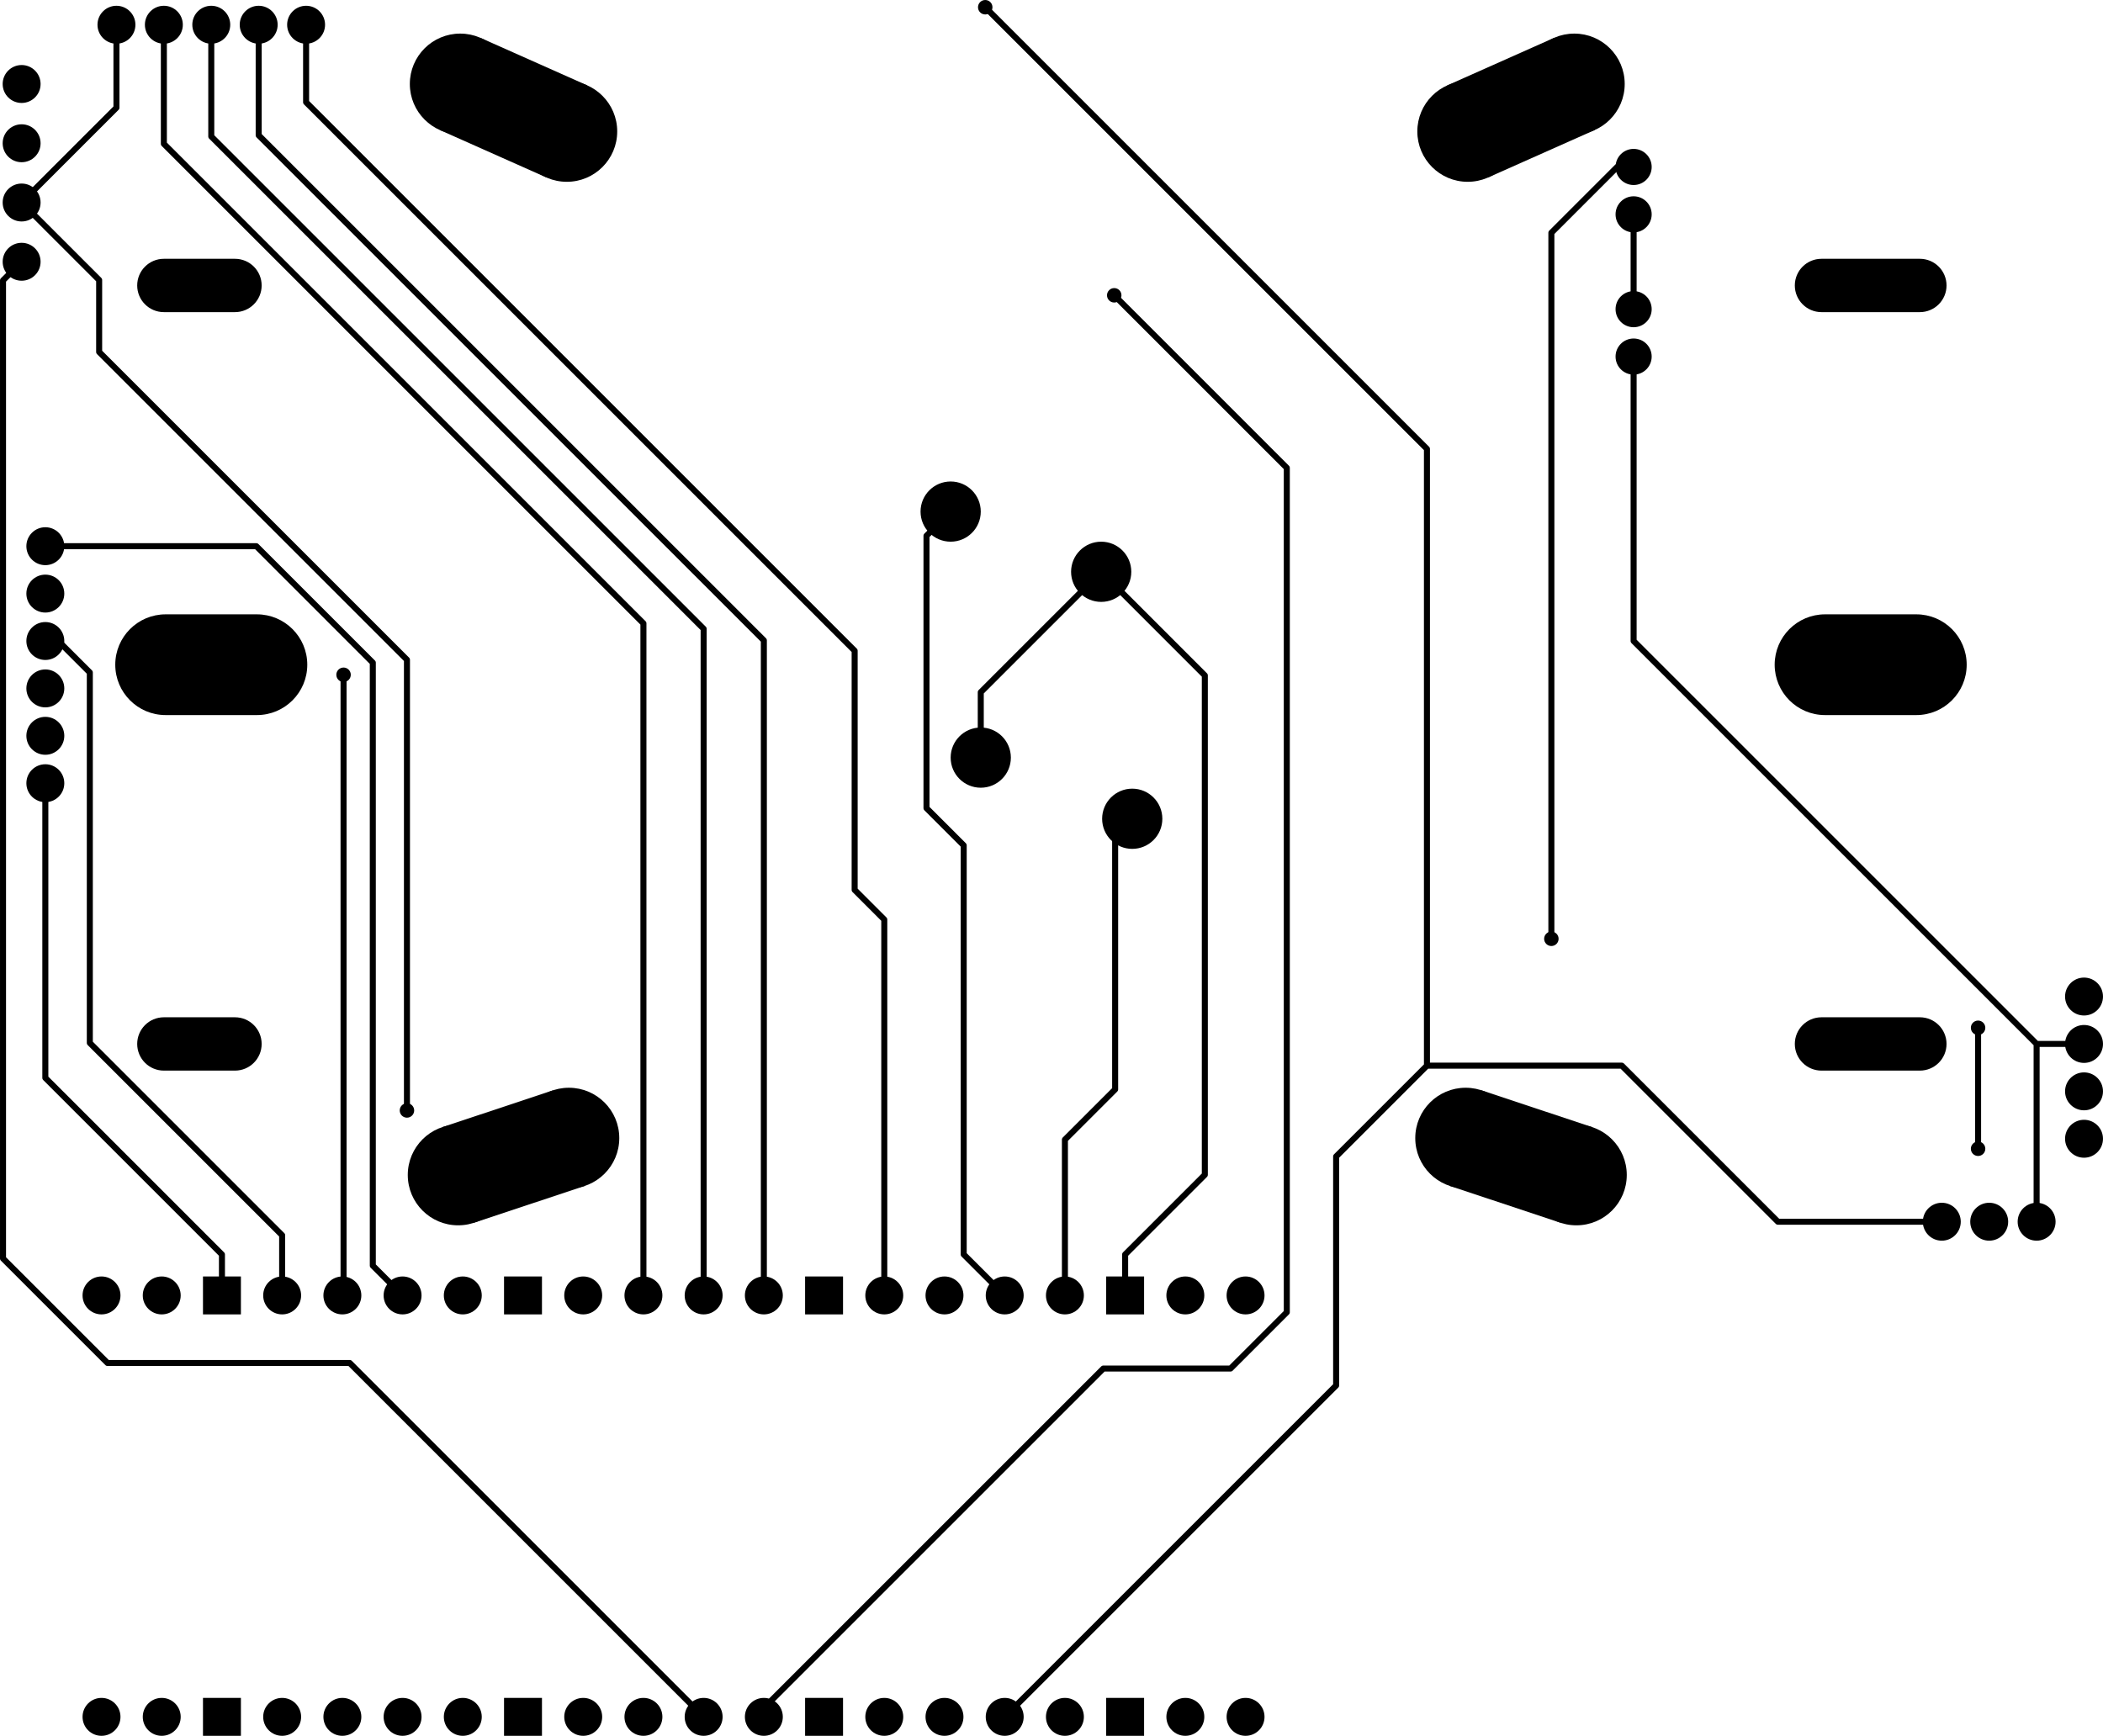
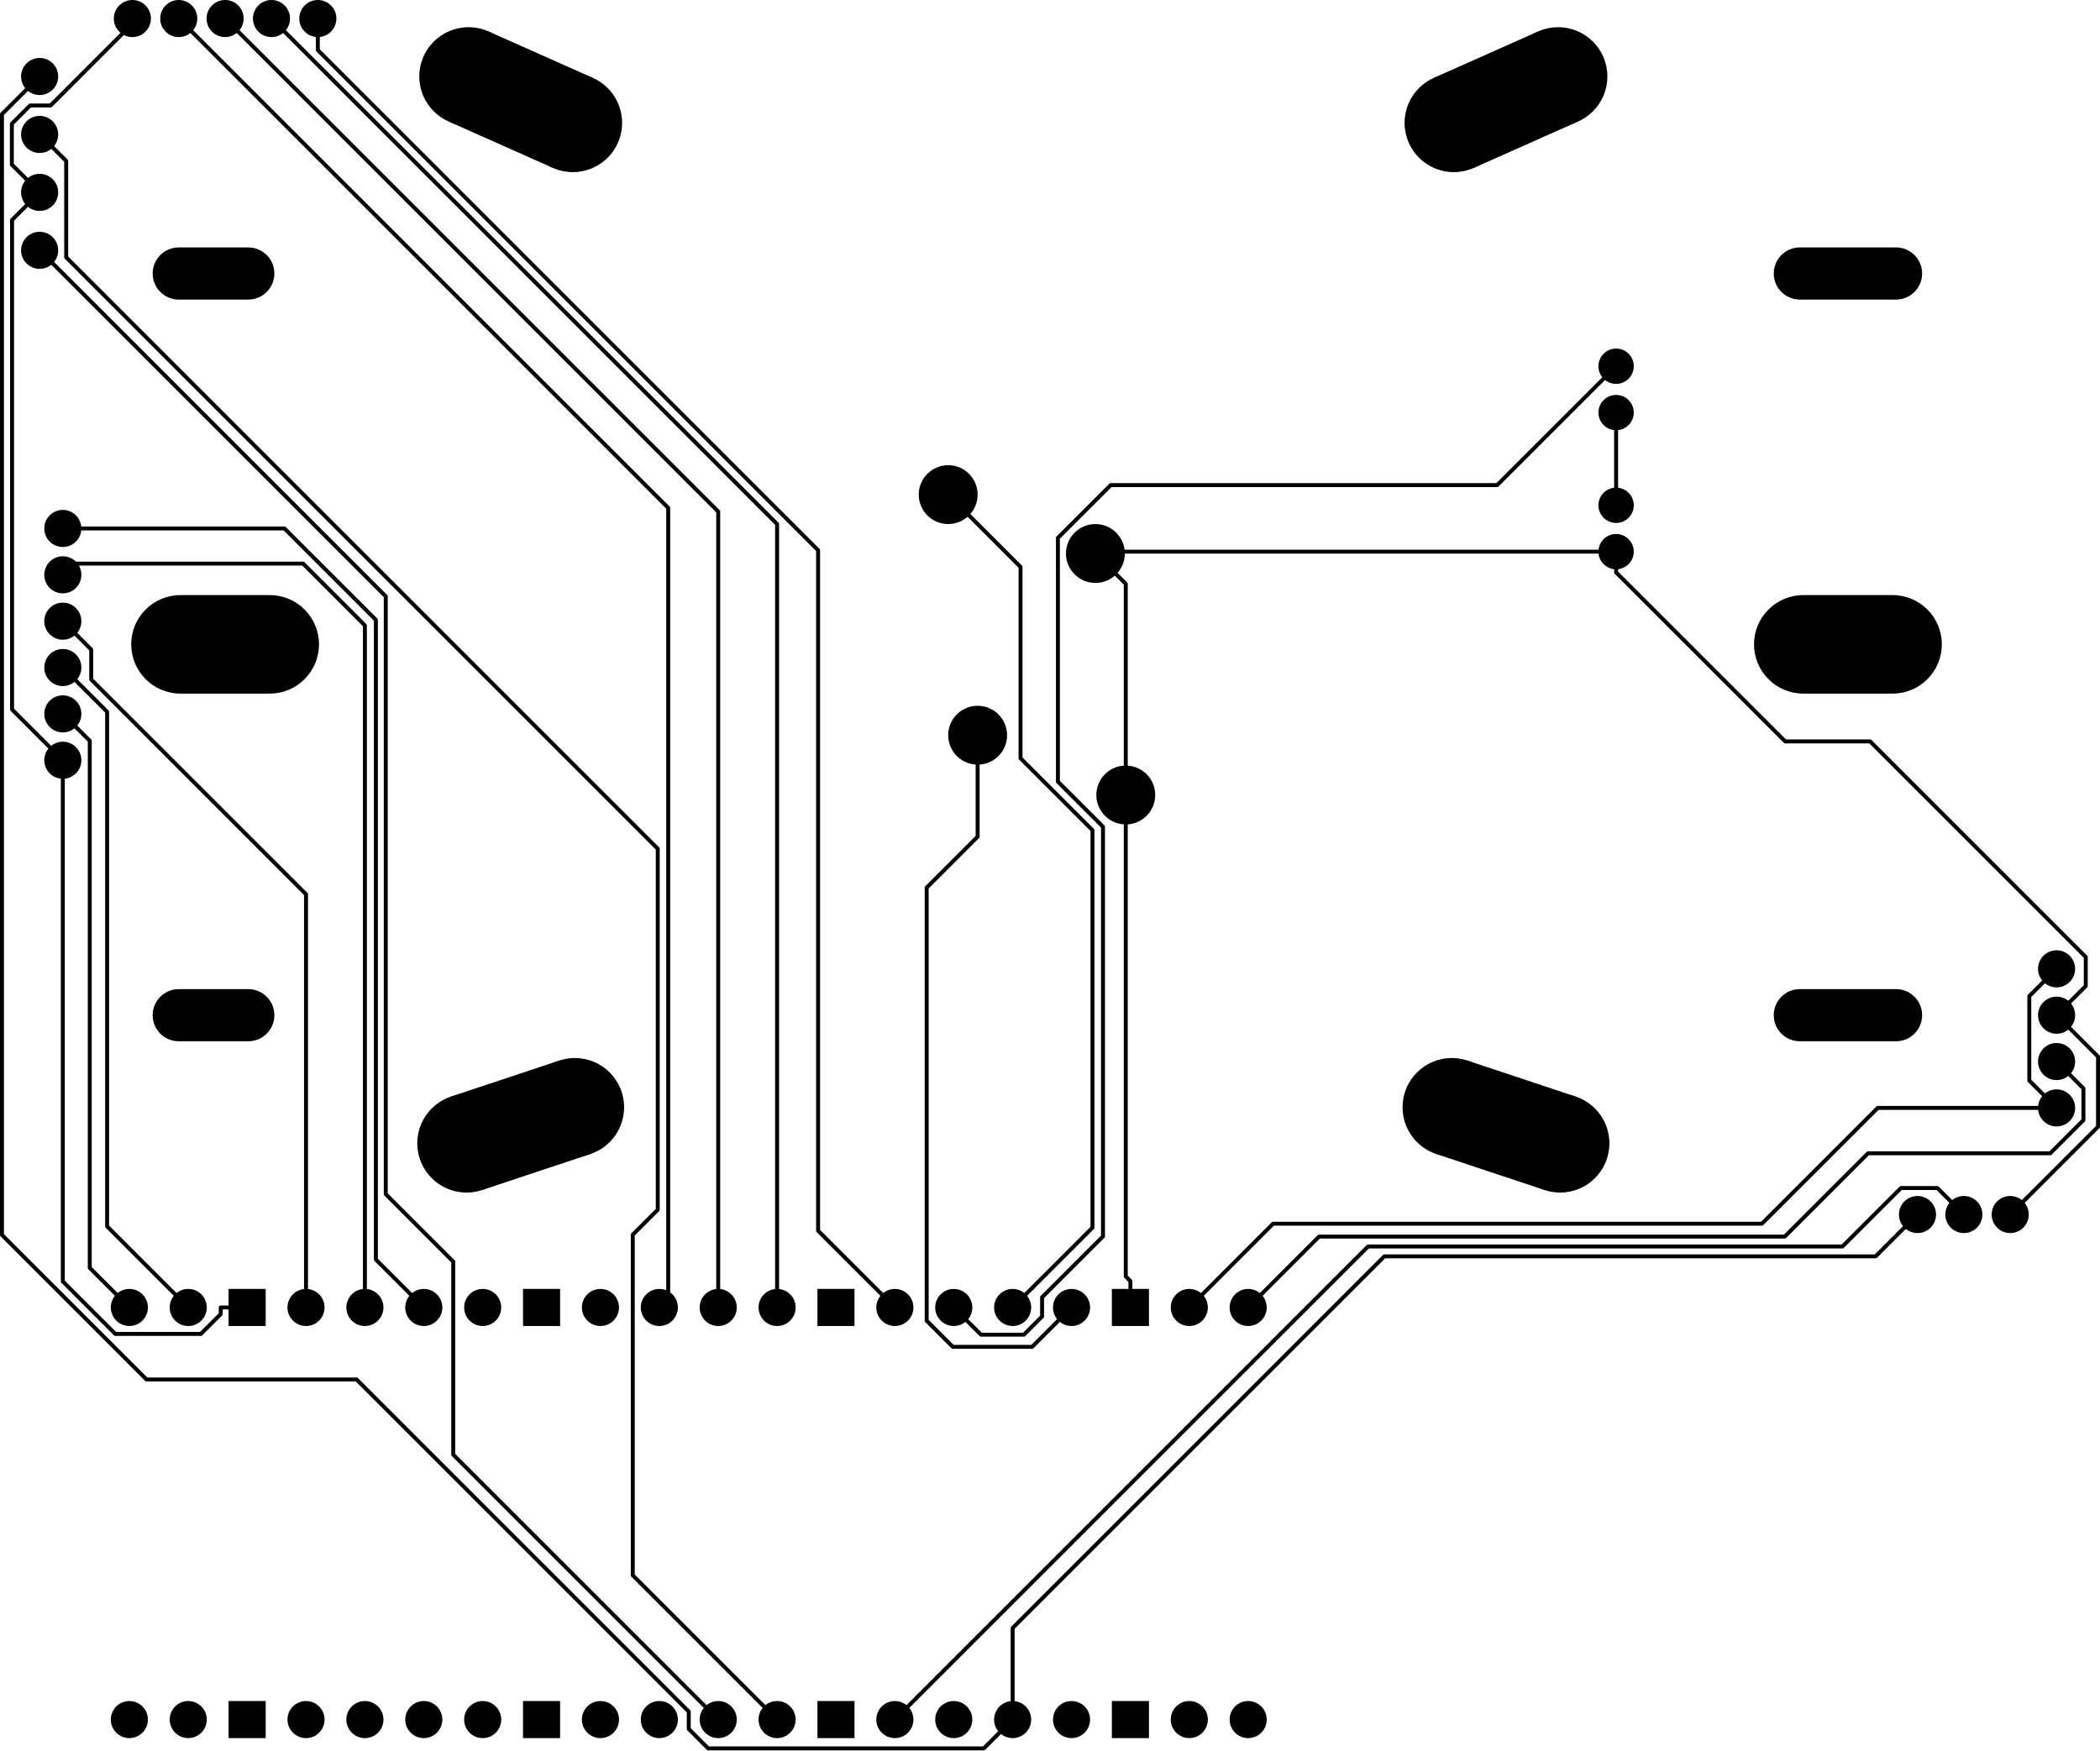
- <svg xmlns="http://www.w3.org/2000/svg" xmlns:xlink="http://www.w3.org/1999/xlink" version="1.1" stroke-linecap="round" stroke-linejoin="round" stroke-width="0" fill-rule="evenodd" width="88.712mm" height="73.233mm" viewBox="-43912 -45189.8 88711.91 73233.37" id="gGWSXRXJmOoKWPzAB0dU">
+ <svg xmlns="http://www.w3.org/2000/svg" xmlns:xlink="http://www.w3.org/1999/xlink" version="1.1" stroke-linecap="round" stroke-linejoin="round" stroke-width="0" fill-rule="evenodd" width="90.582mm" height="75.518mm" viewBox="-44709.72 -47718.38 90582.3 75518.32" id="B81IzEbpcjnlBKKyHT3y">
  <defs>
-     <circle cx="0" cy="0" r="800" id="gGWSXRXJmOoKWPzAB0dU_pad-11" />
-     <rect x="-800" y="-800" width="1600" height="1600" id="gGWSXRXJmOoKWPzAB0dU_pad-12" />
-     <circle cx="0" cy="0" r="1270" id="gGWSXRXJmOoKWPzAB0dU_pad-13" />
-     <circle cx="0" cy="0" r="762" id="gGWSXRXJmOoKWPzAB0dU_pad-14" />
-     <rect x="-4049.992" y="-2125.002" width="8099.984" height="4250.004" rx="2125.002" ry="2125.002" id="gGWSXRXJmOoKWPzAB0dU_pad-15" />
-     <rect x="-3199.994" y="-1125.004" width="6399.987" height="2250.008" rx="1125.004" ry="1125.004" id="gGWSXRXJmOoKWPzAB0dU_pad-16" />
-     <rect x="-2625.001" y="-1125.004" width="5250.002" height="2250.008" rx="1125.004" ry="1125.004" id="gGWSXRXJmOoKWPzAB0dU_pad-17" />
-     <g id="gGWSXRXJmOoKWPzAB0dU_pad-18">
+     <circle cx="0" cy="0" r="800" id="B81IzEbpcjnlBKKyHT3y_pad-11" />
+     <rect x="-800" y="-800" width="1600" height="1600" id="B81IzEbpcjnlBKKyHT3y_pad-12" />
+     <circle cx="0" cy="0" r="1270" id="B81IzEbpcjnlBKKyHT3y_pad-13" />
+     <circle cx="0" cy="0" r="762" id="B81IzEbpcjnlBKKyHT3y_pad-14" />
+     <rect x="-4049.992" y="-2125.002" width="8099.984" height="4250.004" rx="2125.002" ry="2125.002" id="B81IzEbpcjnlBKKyHT3y_pad-15" />
+     <rect x="-3199.994" y="-1125.004" width="6399.987" height="2250.008" rx="1125.004" ry="1125.004" id="B81IzEbpcjnlBKKyHT3y_pad-16" />
+     <rect x="-2625.001" y="-1125.004" width="5250.002" height="2250.008" rx="1125.004" ry="1125.004" id="B81IzEbpcjnlBKKyHT3y_pad-17" />
+     <g id="B81IzEbpcjnlBKKyHT3y_pad-18">
      <circle cx="-2249.1" cy="-1001.4" r="2125" />
      <circle cx="2249.1" cy="1001.4" r="2125" />
      <polygon points="-1384.759,-2942.673 3113.441,-939.872 1384.759,2942.673 -3113.441,939.872" />
    </g>
-     <g id="gGWSXRXJmOoKWPzAB0dU_pad-19">
+     <g id="B81IzEbpcjnlBKKyHT3y_pad-19">
      <circle cx="-2249.1" cy="1001.4" r="2125" />
      <circle cx="2249.1" cy="-1001.4" r="2125" />
      <polygon points="-3113.441,-939.872 1384.759,-2942.673 3113.441,939.872 -1384.759,2942.673" />
    </g>
-     <g id="gGWSXRXJmOoKWPzAB0dU_pad-20">
+     <g id="B81IzEbpcjnlBKKyHT3y_pad-20">
      <circle cx="-2336.1" cy="777.1" r="2125" />
      <circle cx="2336.1" cy="-777.1" r="2125" />
      <polygon points="-3006.841,-1239.266 1665.359,-2793.466 3006.841,1239.266 -1665.359,2793.466" />
    </g>
-     <g id="gGWSXRXJmOoKWPzAB0dU_pad-21">
+     <g id="B81IzEbpcjnlBKKyHT3y_pad-21">
      <circle cx="-2336.1" cy="-777.1" r="2125" />
      <circle cx="2336.1" cy="777.1" r="2125" />
      <polygon points="-1665.359,-2793.466 3006.841,-1239.266 1665.359,2793.466 -3006.841,1239.266" />
    </g>
-     <circle cx="0" cy="0" r="305" id="gGWSXRXJmOoKWPzAB0dU_pad-22" />
  </defs>
-   <g transform="translate(0,-17146.23) scale(1,-1)" fill="currentColor" stroke="currentColor">
-     <path d="M -6610.07 -26610.05 -6610.07 -10751.31 -7859.75 -9501.63 -7859.75 588.77 -30999.91 23728.93 -30999.91 26999.94 M -11690.07 -26610.05 -11690.07 1026.15 -32999.9 22335.99 -32999.9 26999.94 M -14230.07 -26610.05 -14230.07 1515.36 -34999.9 22285.19 -34999.9 26999.94 M -16770.07 -26610.05 -16770.07 1744.97 -36999.9 21974.8 -36999.9 26999.94 M 41999.94 -15999.96 24999.97 999.99 24999.97 12999.97 M 41999.94 -15999.96 43999.93 -15999.96 M 41999.94 -15999.96 41999.94 -23500.07 M 2540.02 3919.98 -2539.97 -1160.01 -2539.97 -3919.98 M 3549.92 -26610.05 3549.92 -24882.6 6912.12 -21520.4 6912.12 -452.12 2540.02 3919.98 M 39530.8 -20422.1 39530.8 -15318.23 M 16281.67 -16915.89 16281.67 9105.39 -2351.5 27738.57 M -1530.07 -44389.8 12451.1 -30408.62 12451.1 -20746.46 16281.67 -16915.89 24502.13 -16915.89 31086.32 -23500.07 37999.94 -23500.07 M -32009.81 -26610.05 -32009.81 -24070.81 -40123.33 -15957.29 -40123.33 -327.65 -41450.99 999.99 -41999.89 999.99 M -29469.81 -26610.05 -29419.77 -26560.01 -29419.77 -424.68 M -26929.81 -26610.05 -28185.84 -25354.02 -28185.84 86.61 -33099.22 4999.98 -41999.89 4999.98 M -42999.88 19499.83 -39729.63 16229.58 -39729.63 13193.52 -26745.41 209.29 -26745.41 -18805.65 M -34549.81 -24882.6 -41999.89 -17432.52 -41999.89 -4999.98 M -42999.88 19499.83 -38999.89 23499.82 -38999.89 26999.94 M -34549.81 -26610.05 -34549.81 -24882.6 M -11690.07 -44389.8 -11690.07 -44015.4 2631.21 -29694.12 7996.45 -29694.12 10369.82 -27320.74 10369.82 8305.29 3090.18 15584.93 M -14230.07 -44389.8 -29160.69 -29459.17 -39378.1 -29459.17 -43785 -25052.27 -43785 16214.59 -42999.88 16999.71 M 1009.92 -26610.05 1009.92 -20036.53 3128.79 -17917.66 3128.79 -7220.96 3849.9 -6499.86 M -3809.97 6459.98 -4829.53 5440.42 -4829.53 -6051.54 -3260.06 -7621.01 -3260.06 -24880.06 -1530.07 -26610.05 M 24999.97 18999.96 24999.97 14999.96 M 24999.97 20999.95 24306.3 20999.95 21530.33 18223.99 21530.33 -11563.6" fill="none" stroke-width="254" />
-     <use xlink:href="#gGWSXRXJmOoKWPzAB0dU_pad-11" x="-39629.84" y="-26610.05" />
-     <use xlink:href="#gGWSXRXJmOoKWPzAB0dU_pad-11" x="-37089.84" y="-26610.05" />
-     <use xlink:href="#gGWSXRXJmOoKWPzAB0dU_pad-12" x="-34549.84" y="-26610.05" />
-     <use xlink:href="#gGWSXRXJmOoKWPzAB0dU_pad-11" x="-32009.84" y="-26610.05" />
-     <use xlink:href="#gGWSXRXJmOoKWPzAB0dU_pad-11" x="-29469.84" y="-26610.05" />
-     <use xlink:href="#gGWSXRXJmOoKWPzAB0dU_pad-11" x="-26929.84" y="-26610.05" />
-     <use xlink:href="#gGWSXRXJmOoKWPzAB0dU_pad-11" x="-24389.84" y="-26610.05" />
-     <use xlink:href="#gGWSXRXJmOoKWPzAB0dU_pad-12" x="-21850.09" y="-26610.05" />
-     <use xlink:href="#gGWSXRXJmOoKWPzAB0dU_pad-11" x="-19310.09" y="-26610.05" />
-     <use xlink:href="#gGWSXRXJmOoKWPzAB0dU_pad-11" x="-16770.09" y="-26610.05" />
-     <use xlink:href="#gGWSXRXJmOoKWPzAB0dU_pad-11" x="8629.9" y="-26610.05" />
-     <use xlink:href="#gGWSXRXJmOoKWPzAB0dU_pad-11" x="6089.9" y="-26610.05" />
-     <use xlink:href="#gGWSXRXJmOoKWPzAB0dU_pad-12" x="3549.9" y="-26610.05" />
-     <use xlink:href="#gGWSXRXJmOoKWPzAB0dU_pad-11" x="1009.9" y="-26610.05" />
-     <use xlink:href="#gGWSXRXJmOoKWPzAB0dU_pad-11" x="-1530.09" y="-26610.05" />
-     <use xlink:href="#gGWSXRXJmOoKWPzAB0dU_pad-11" x="-4070.09" y="-26610.05" />
-     <use xlink:href="#gGWSXRXJmOoKWPzAB0dU_pad-11" x="-6610.09" y="-26610.05" />
-     <use xlink:href="#gGWSXRXJmOoKWPzAB0dU_pad-12" x="-9150.09" y="-26610.05" />
-     <use xlink:href="#gGWSXRXJmOoKWPzAB0dU_pad-11" x="-11690.09" y="-26610.05" />
-     <use xlink:href="#gGWSXRXJmOoKWPzAB0dU_pad-11" x="-14230.09" y="-26610.05" />
-     <use xlink:href="#gGWSXRXJmOoKWPzAB0dU_pad-11" x="-14230.09" y="-44389.8" />
-     <use xlink:href="#gGWSXRXJmOoKWPzAB0dU_pad-11" x="-11690.09" y="-44389.8" />
-     <use xlink:href="#gGWSXRXJmOoKWPzAB0dU_pad-12" x="-9150.09" y="-44389.8" />
-     <use xlink:href="#gGWSXRXJmOoKWPzAB0dU_pad-11" x="-6610.09" y="-44389.8" />
-     <use xlink:href="#gGWSXRXJmOoKWPzAB0dU_pad-11" x="-4070.09" y="-44389.8" />
-     <use xlink:href="#gGWSXRXJmOoKWPzAB0dU_pad-11" x="-1530.09" y="-44389.8" />
-     <use xlink:href="#gGWSXRXJmOoKWPzAB0dU_pad-11" x="1009.9" y="-44389.8" />
-     <use xlink:href="#gGWSXRXJmOoKWPzAB0dU_pad-12" x="3549.9" y="-44389.8" />
-     <use xlink:href="#gGWSXRXJmOoKWPzAB0dU_pad-11" x="6089.9" y="-44389.8" />
-     <use xlink:href="#gGWSXRXJmOoKWPzAB0dU_pad-11" x="8629.9" y="-44389.8" />
-     <use xlink:href="#gGWSXRXJmOoKWPzAB0dU_pad-11" x="-16770.09" y="-44389.8" />
-     <use xlink:href="#gGWSXRXJmOoKWPzAB0dU_pad-11" x="-19310.09" y="-44389.8" />
-     <use xlink:href="#gGWSXRXJmOoKWPzAB0dU_pad-12" x="-21850.09" y="-44389.8" />
-     <use xlink:href="#gGWSXRXJmOoKWPzAB0dU_pad-11" x="-24389.84" y="-44389.8" />
-     <use xlink:href="#gGWSXRXJmOoKWPzAB0dU_pad-11" x="-26929.84" y="-44389.8" />
-     <use xlink:href="#gGWSXRXJmOoKWPzAB0dU_pad-11" x="-29469.84" y="-44389.8" />
-     <use xlink:href="#gGWSXRXJmOoKWPzAB0dU_pad-11" x="-32009.84" y="-44389.8" />
-     <use xlink:href="#gGWSXRXJmOoKWPzAB0dU_pad-12" x="-34549.84" y="-44389.8" />
-     <use xlink:href="#gGWSXRXJmOoKWPzAB0dU_pad-11" x="-37089.84" y="-44389.8" />
-     <use xlink:href="#gGWSXRXJmOoKWPzAB0dU_pad-11" x="-39629.84" y="-44389.8" />
-     <use xlink:href="#gGWSXRXJmOoKWPzAB0dU_pad-11" x="43999.91" y="-15999.96" />
-     <use xlink:href="#gGWSXRXJmOoKWPzAB0dU_pad-11" x="43999.91" y="-17999.96" />
-     <use xlink:href="#gGWSXRXJmOoKWPzAB0dU_pad-11" x="43999.91" y="-19999.95" />
-     <use xlink:href="#gGWSXRXJmOoKWPzAB0dU_pad-11" x="41999.91" y="-23500.07" />
-     <use xlink:href="#gGWSXRXJmOoKWPzAB0dU_pad-11" x="39999.91" y="-23500.07" />
-     <use xlink:href="#gGWSXRXJmOoKWPzAB0dU_pad-11" x="37999.92" y="-23500.07" />
-     <use xlink:href="#gGWSXRXJmOoKWPzAB0dU_pad-11" x="-41999.91" y="999.99" />
-     <use xlink:href="#gGWSXRXJmOoKWPzAB0dU_pad-11" x="-41999.91" y="2999.99" />
-     <use xlink:href="#gGWSXRXJmOoKWPzAB0dU_pad-11" x="-41999.91" y="4999.98" />
-     <use xlink:href="#gGWSXRXJmOoKWPzAB0dU_pad-11" x="-41999.91" y="-999.99" />
-     <use xlink:href="#gGWSXRXJmOoKWPzAB0dU_pad-11" x="-41999.91" y="-2999.99" />
-     <use xlink:href="#gGWSXRXJmOoKWPzAB0dU_pad-11" x="-41999.91" y="-4999.98" />
-     <use xlink:href="#gGWSXRXJmOoKWPzAB0dU_pad-11" x="-42999.91" y="24499.82" />
-     <use xlink:href="#gGWSXRXJmOoKWPzAB0dU_pad-11" x="-42999.91" y="21999.7" />
-     <use xlink:href="#gGWSXRXJmOoKWPzAB0dU_pad-11" x="-42999.91" y="19499.83" />
-     <use xlink:href="#gGWSXRXJmOoKWPzAB0dU_pad-11" x="-42999.91" y="16999.71" />
-     <use xlink:href="#gGWSXRXJmOoKWPzAB0dU_pad-13" x="3849.87" y="-6499.86" />
-     <use xlink:href="#gGWSXRXJmOoKWPzAB0dU_pad-13" x="-2540" y="-3919.98" />
-     <use xlink:href="#gGWSXRXJmOoKWPzAB0dU_pad-13" x="-3810" y="6459.98" />
-     <use xlink:href="#gGWSXRXJmOoKWPzAB0dU_pad-13" x="2540" y="3919.98" />
-     <use xlink:href="#gGWSXRXJmOoKWPzAB0dU_pad-14" x="24999.95" y="14999.96" />
-     <use xlink:href="#gGWSXRXJmOoKWPzAB0dU_pad-14" x="24999.95" y="12999.97" />
-     <use xlink:href="#gGWSXRXJmOoKWPzAB0dU_pad-14" x="24999.95" y="20999.95" />
-     <use xlink:href="#gGWSXRXJmOoKWPzAB0dU_pad-14" x="24999.95" y="18999.96" />
-     <use xlink:href="#gGWSXRXJmOoKWPzAB0dU_pad-11" x="-38999.92" y="26999.94" />
-     <use xlink:href="#gGWSXRXJmOoKWPzAB0dU_pad-11" x="-36999.92" y="26999.94" />
-     <use xlink:href="#gGWSXRXJmOoKWPzAB0dU_pad-11" x="-34999.93" y="26999.94" />
-     <use xlink:href="#gGWSXRXJmOoKWPzAB0dU_pad-11" x="-32999.93" y="26999.94" />
-     <use xlink:href="#gGWSXRXJmOoKWPzAB0dU_pad-11" x="-30999.93" y="26999.94" />
-     <use xlink:href="#gGWSXRXJmOoKWPzAB0dU_pad-15" x="-34999.93" y="0" />
-     <use xlink:href="#gGWSXRXJmOoKWPzAB0dU_pad-15" x="34999.93" y="0" />
-     <use xlink:href="#gGWSXRXJmOoKWPzAB0dU_pad-16" x="34999.93" y="15999.96" />
-     <use xlink:href="#gGWSXRXJmOoKWPzAB0dU_pad-16" x="34999.93" y="-15999.96" />
-     <use xlink:href="#gGWSXRXJmOoKWPzAB0dU_pad-17" x="-35499.8" y="-15999.96" />
-     <use xlink:href="#gGWSXRXJmOoKWPzAB0dU_pad-17" x="-35499.8" y="15999.96" />
-     <use xlink:href="#gGWSXRXJmOoKWPzAB0dU_pad-11" x="43999.91" y="-13999.97" />
-     <use xlink:href="#gGWSXRXJmOoKWPzAB0dU_pad-18" x="20249.89" y="23499.82" />
-     <use xlink:href="#gGWSXRXJmOoKWPzAB0dU_pad-19" x="-22249.89" y="23499.82" />
-     <use xlink:href="#gGWSXRXJmOoKWPzAB0dU_pad-20" x="20249.89" y="-20750.02" />
-     <use xlink:href="#gGWSXRXJmOoKWPzAB0dU_pad-21" x="-22249.89" y="-20750.02" />
-     <use xlink:href="#gGWSXRXJmOoKWPzAB0dU_pad-22" x="39530.78" y="-20422.1" />
-     <use xlink:href="#gGWSXRXJmOoKWPzAB0dU_pad-22" x="39530.78" y="-15318.23" />
-     <use xlink:href="#gGWSXRXJmOoKWPzAB0dU_pad-22" x="-2351.53" y="27738.57" />
-     <use xlink:href="#gGWSXRXJmOoKWPzAB0dU_pad-22" x="-29419.8" y="-424.68" />
-     <use xlink:href="#gGWSXRXJmOoKWPzAB0dU_pad-22" x="-26745.43" y="-18805.65" />
-     <use xlink:href="#gGWSXRXJmOoKWPzAB0dU_pad-22" x="3090.16" y="15584.93" />
-     <use xlink:href="#gGWSXRXJmOoKWPzAB0dU_pad-22" x="21530.31" y="-11563.6" />
+   <g transform="translate(0,-19918.44) scale(1,-1)" fill="currentColor" stroke="currentColor">
+     <path d="M -3570.19 -28610.05 -2395.95 -29784.29 -543.78 -29784.29 239.8 -29000.7 239.8 -28171.13 2866.92 -25544.01 2866.92 -7868.92 922.29 -5924.29 922.29 4593.08 3199.91 6870.7 19870.69 6870.7 24999.97 11999.97 M 24999.97 9999.97 24999.97 5999.98 M -1030.19 -28610.05 2414.29 -25165.55 2414.29 -8019.03 -689.07 -4915.66 -689.07 3339.08 -3809.97 6459.98 M 1509.8 -28610.05 -188.44 -30308.29 -3611.09 -30308.29 -4738.34 -29181.04 -4738.34 -10498.32 -2539.97 -8299.95 -2539.97 -3919.98 M -42999.88 16999.71 -28070.02 2069.84 -28070.02 -23721.31 -25159.94 -26631.39 -25159.94 -34960.05 -13730.19 -46389.79 M -11190.19 -46389.79 -17416.24 -40163.75 -17416.24 -25470.35 -16337.76 -24391.87 -16337.76 -8818.37 -41854.6 16698.46 -41854.6 20854.41 -42999.88 21999.7 M -34049.94 -28610.05 -35189.38 -28610.05 -35189.38 -28894.78 -36045.62 -29751.02 -39737.51 -29751.02 -41999.89 -27488.64 -41999.89 -4999.98 -44188.86 -2811.01 -44188.86 18310.86 -42999.88 19499.83 -44198.51 20698.45 -44198.51 22460.45 -43409.33 23249.63 -42527.44 23249.63 -38999.89 26777.18 -38999.89 26999.94 M -39129.94 -28610.05 -40838.09 -26901.9 -40838.09 -4161.79 -41999.89 -2999.99 M -41999.89 -999.99 -40088.79 -2911.09 -40088.79 -25111.2 -36589.94 -28610.05 M -26429.94 -28610.05 -28496.23 -26543.76 -28496.23 1056.13 -32440.09 4999.98 -41999.89 4999.98 M -28969.94 -28610.05 -28969.94 818.13 -31634.91 3483.1 -41516.78 3483.1 -41999.89 2999.99 M -41999.89 999.99 -40775.1 -224.79 -40775.1 -1517.14 -31509.94 -10782.29 -31509.94 -28610.05 M -1030.19 -46389.79 -1030.19 -42440.09 15005.07 -26404.82 36195.02 -26404.82 37999.94 -24599.89 M -1030.19 -46389.79 -2273.78 -47633.38 -14164.53 -47633.38 -15000.19 -46797.72 -15000.19 -46045.88 -29329.86 -31716.21 -38392.32 -31716.21 -44624.72 -25483.81 -44624.72 22874.98 -42999.88 24499.82 M -6110.19 -46389.79 14300.98 -25978.61 34763.98 -25978.61 37285.95 -23456.64 38856.69 -23456.64 39999.94 -24599.89 M 6589.8 -28610.05 10203.2 -24996.64 31288.5 -24996.64 36285.19 -19999.95 43999.93 -19999.95 M 43999.93 -13999.97 42823.4 -15176.5 42823.4 -18823.43 43999.93 -19999.95 M 9129.8 -28610.05 12187.45 -25552.39 32273.01 -25552.39 35867.87 -21957.53 43727.9 -21957.53 45157.92 -20527.51 45157.92 -19157.95 43999.93 -17999.96 M 24999.97 3999.99 2620.03 3999.99 2540.02 3919.98 3849.9 2610.1 3849.9 -6499.86 3849.9 -27270.7 4049.8 -27470.6 M 4049.8 -28610.05 4049.8 -27470.6 M 41999.94 -24599.89 45787.58 -20812.25 45787.58 -17787.62 43999.93 -15999.96 45258.76 -14741.14 45258.76 -13489.43 35957.28 -4187.95 32293.33 -4187.95 24999.97 3105.4 24999.97 3999.99 M -16270.19 -28610.05 -15886.65 -28226.51 -15886.65 5886.7 -36999.9 26999.94 M -13730.19 -28610.05 -13730.19 5730.23 -34999.9 26999.94 M -11190.19 -28610.05 -11190.19 5190.23 -32999.9 26999.94 M -6110.19 -28610.05 -9421.08 -25299.16 -9421.08 4060.19 -30999.91 25639.01 -30999.91 26999.94" fill="none" stroke-width="170" />
+     <use xlink:href="#B81IzEbpcjnlBKKyHT3y_pad-11" x="-39129.84" y="-28610.05" />
+     <use xlink:href="#B81IzEbpcjnlBKKyHT3y_pad-11" x="-36589.84" y="-28610.05" />
+     <use xlink:href="#B81IzEbpcjnlBKKyHT3y_pad-12" x="-34049.84" y="-28610.05" />
+     <use xlink:href="#B81IzEbpcjnlBKKyHT3y_pad-11" x="-31509.84" y="-28610.05" />
+     <use xlink:href="#B81IzEbpcjnlBKKyHT3y_pad-11" x="-28969.84" y="-28610.05" />
+     <use xlink:href="#B81IzEbpcjnlBKKyHT3y_pad-11" x="-26429.84" y="-28610.05" />
+     <use xlink:href="#B81IzEbpcjnlBKKyHT3y_pad-11" x="-23889.84" y="-28610.05" />
+     <use xlink:href="#B81IzEbpcjnlBKKyHT3y_pad-12" x="-21350.09" y="-28610.05" />
+     <use xlink:href="#B81IzEbpcjnlBKKyHT3y_pad-11" x="-18810.09" y="-28610.05" />
+     <use xlink:href="#B81IzEbpcjnlBKKyHT3y_pad-11" x="-16270.09" y="-28610.05" />
+     <use xlink:href="#B81IzEbpcjnlBKKyHT3y_pad-11" x="9129.9" y="-28610.05" />
+     <use xlink:href="#B81IzEbpcjnlBKKyHT3y_pad-11" x="6589.9" y="-28610.05" />
+     <use xlink:href="#B81IzEbpcjnlBKKyHT3y_pad-12" x="4049.9" y="-28610.05" />
+     <use xlink:href="#B81IzEbpcjnlBKKyHT3y_pad-11" x="1509.9" y="-28610.05" />
+     <use xlink:href="#B81IzEbpcjnlBKKyHT3y_pad-11" x="-1030.09" y="-28610.05" />
+     <use xlink:href="#B81IzEbpcjnlBKKyHT3y_pad-11" x="-3570.09" y="-28610.05" />
+     <use xlink:href="#B81IzEbpcjnlBKKyHT3y_pad-11" x="-6110.09" y="-28610.05" />
+     <use xlink:href="#B81IzEbpcjnlBKKyHT3y_pad-12" x="-8650.09" y="-28610.05" />
+     <use xlink:href="#B81IzEbpcjnlBKKyHT3y_pad-11" x="-11190.09" y="-28610.05" />
+     <use xlink:href="#B81IzEbpcjnlBKKyHT3y_pad-11" x="-13730.09" y="-28610.05" />
+     <use xlink:href="#B81IzEbpcjnlBKKyHT3y_pad-11" x="-13730.09" y="-46389.79" />
+     <use xlink:href="#B81IzEbpcjnlBKKyHT3y_pad-11" x="-11190.09" y="-46389.79" />
+     <use xlink:href="#B81IzEbpcjnlBKKyHT3y_pad-12" x="-8650.09" y="-46389.79" />
+     <use xlink:href="#B81IzEbpcjnlBKKyHT3y_pad-11" x="-6110.09" y="-46389.79" />
+     <use xlink:href="#B81IzEbpcjnlBKKyHT3y_pad-11" x="-3570.09" y="-46389.79" />
+     <use xlink:href="#B81IzEbpcjnlBKKyHT3y_pad-11" x="-1030.09" y="-46389.79" />
+     <use xlink:href="#B81IzEbpcjnlBKKyHT3y_pad-11" x="1509.9" y="-46389.79" />
+     <use xlink:href="#B81IzEbpcjnlBKKyHT3y_pad-12" x="4049.9" y="-46389.79" />
+     <use xlink:href="#B81IzEbpcjnlBKKyHT3y_pad-11" x="6589.9" y="-46389.79" />
+     <use xlink:href="#B81IzEbpcjnlBKKyHT3y_pad-11" x="9129.9" y="-46389.79" />
+     <use xlink:href="#B81IzEbpcjnlBKKyHT3y_pad-11" x="-16270.09" y="-46389.79" />
+     <use xlink:href="#B81IzEbpcjnlBKKyHT3y_pad-11" x="-18810.09" y="-46389.79" />
+     <use xlink:href="#B81IzEbpcjnlBKKyHT3y_pad-12" x="-21350.09" y="-46389.79" />
+     <use xlink:href="#B81IzEbpcjnlBKKyHT3y_pad-11" x="-23889.84" y="-46389.79" />
+     <use xlink:href="#B81IzEbpcjnlBKKyHT3y_pad-11" x="-26429.84" y="-46389.79" />
+     <use xlink:href="#B81IzEbpcjnlBKKyHT3y_pad-11" x="-28969.84" y="-46389.79" />
+     <use xlink:href="#B81IzEbpcjnlBKKyHT3y_pad-11" x="-31509.84" y="-46389.79" />
+     <use xlink:href="#B81IzEbpcjnlBKKyHT3y_pad-12" x="-34049.84" y="-46389.79" />
+     <use xlink:href="#B81IzEbpcjnlBKKyHT3y_pad-11" x="-36589.84" y="-46389.79" />
+     <use xlink:href="#B81IzEbpcjnlBKKyHT3y_pad-11" x="-39129.84" y="-46389.79" />
+     <use xlink:href="#B81IzEbpcjnlBKKyHT3y_pad-11" x="43999.91" y="-15999.96" />
+     <use xlink:href="#B81IzEbpcjnlBKKyHT3y_pad-11" x="43999.91" y="-17999.96" />
+     <use xlink:href="#B81IzEbpcjnlBKKyHT3y_pad-11" x="43999.91" y="-19999.95" />
+     <use xlink:href="#B81IzEbpcjnlBKKyHT3y_pad-11" x="41999.91" y="-24599.89" />
+     <use xlink:href="#B81IzEbpcjnlBKKyHT3y_pad-11" x="39999.91" y="-24599.89" />
+     <use xlink:href="#B81IzEbpcjnlBKKyHT3y_pad-11" x="37999.92" y="-24599.89" />
+     <use xlink:href="#B81IzEbpcjnlBKKyHT3y_pad-11" x="-41999.91" y="999.99" />
+     <use xlink:href="#B81IzEbpcjnlBKKyHT3y_pad-11" x="-41999.91" y="2999.99" />
+     <use xlink:href="#B81IzEbpcjnlBKKyHT3y_pad-11" x="-41999.91" y="4999.98" />
+     <use xlink:href="#B81IzEbpcjnlBKKyHT3y_pad-11" x="-41999.91" y="-999.99" />
+     <use xlink:href="#B81IzEbpcjnlBKKyHT3y_pad-11" x="-41999.91" y="-2999.99" />
+     <use xlink:href="#B81IzEbpcjnlBKKyHT3y_pad-11" x="-41999.91" y="-4999.98" />
+     <use xlink:href="#B81IzEbpcjnlBKKyHT3y_pad-11" x="-42999.91" y="24499.82" />
+     <use xlink:href="#B81IzEbpcjnlBKKyHT3y_pad-11" x="-42999.91" y="21999.7" />
+     <use xlink:href="#B81IzEbpcjnlBKKyHT3y_pad-11" x="-42999.91" y="19499.83" />
+     <use xlink:href="#B81IzEbpcjnlBKKyHT3y_pad-11" x="-42999.91" y="16999.71" />
+     <use xlink:href="#B81IzEbpcjnlBKKyHT3y_pad-13" x="3849.87" y="-6499.86" />
+     <use xlink:href="#B81IzEbpcjnlBKKyHT3y_pad-13" x="-2540" y="-3919.98" />
+     <use xlink:href="#B81IzEbpcjnlBKKyHT3y_pad-13" x="-3810" y="6459.98" />
+     <use xlink:href="#B81IzEbpcjnlBKKyHT3y_pad-13" x="2540" y="3919.98" />
+     <use xlink:href="#B81IzEbpcjnlBKKyHT3y_pad-14" x="24999.95" y="5999.98" />
+     <use xlink:href="#B81IzEbpcjnlBKKyHT3y_pad-14" x="24999.95" y="3999.99" />
+     <use xlink:href="#B81IzEbpcjnlBKKyHT3y_pad-14" x="24999.95" y="11999.97" />
+     <use xlink:href="#B81IzEbpcjnlBKKyHT3y_pad-14" x="24999.95" y="9999.97" />
+     <use xlink:href="#B81IzEbpcjnlBKKyHT3y_pad-11" x="-38999.92" y="26999.94" />
+     <use xlink:href="#B81IzEbpcjnlBKKyHT3y_pad-11" x="-36999.92" y="26999.94" />
+     <use xlink:href="#B81IzEbpcjnlBKKyHT3y_pad-11" x="-34999.93" y="26999.94" />
+     <use xlink:href="#B81IzEbpcjnlBKKyHT3y_pad-11" x="-32999.93" y="26999.94" />
+     <use xlink:href="#B81IzEbpcjnlBKKyHT3y_pad-11" x="-30999.93" y="26999.94" />
+     <use xlink:href="#B81IzEbpcjnlBKKyHT3y_pad-15" x="34999.93" y="0" />
+     <use xlink:href="#B81IzEbpcjnlBKKyHT3y_pad-16" x="34999.93" y="15999.96" />
+     <use xlink:href="#B81IzEbpcjnlBKKyHT3y_pad-16" x="34999.93" y="-15999.96" />
+     <use xlink:href="#B81IzEbpcjnlBKKyHT3y_pad-17" x="-35499.8" y="-15999.96" />
+     <use xlink:href="#B81IzEbpcjnlBKKyHT3y_pad-17" x="-35499.8" y="15999.96" />
+     <use xlink:href="#B81IzEbpcjnlBKKyHT3y_pad-11" x="43999.91" y="-13999.97" />
+     <use xlink:href="#B81IzEbpcjnlBKKyHT3y_pad-18" x="20249.89" y="23499.82" />
+     <use xlink:href="#B81IzEbpcjnlBKKyHT3y_pad-19" x="-22249.89" y="23499.82" />
+     <use xlink:href="#B81IzEbpcjnlBKKyHT3y_pad-20" x="20249.89" y="-20750.02" />
+     <use xlink:href="#B81IzEbpcjnlBKKyHT3y_pad-21" x="-22249.89" y="-20750.02" />
+     <use xlink:href="#B81IzEbpcjnlBKKyHT3y_pad-15" x="-34999.93" y="0" />
  </g>
</svg>
